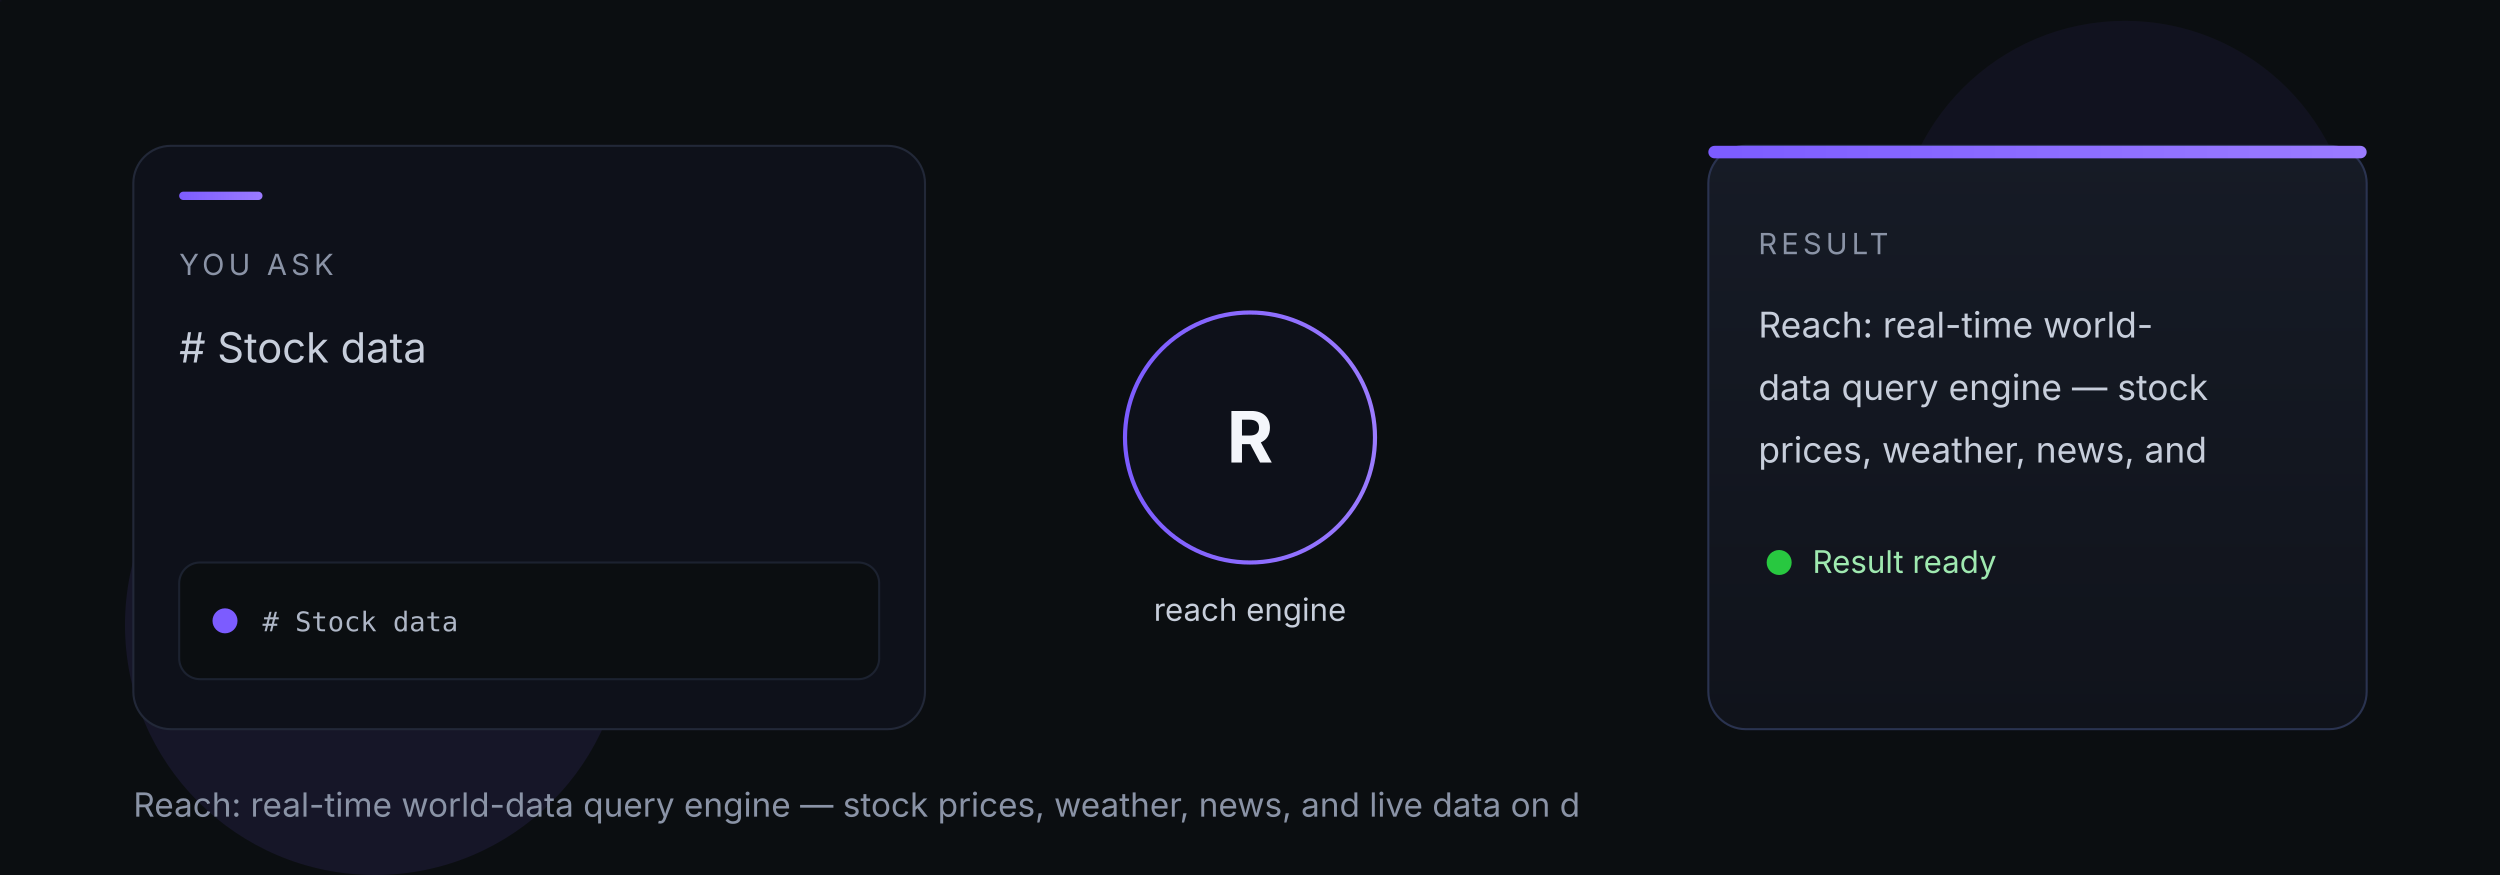
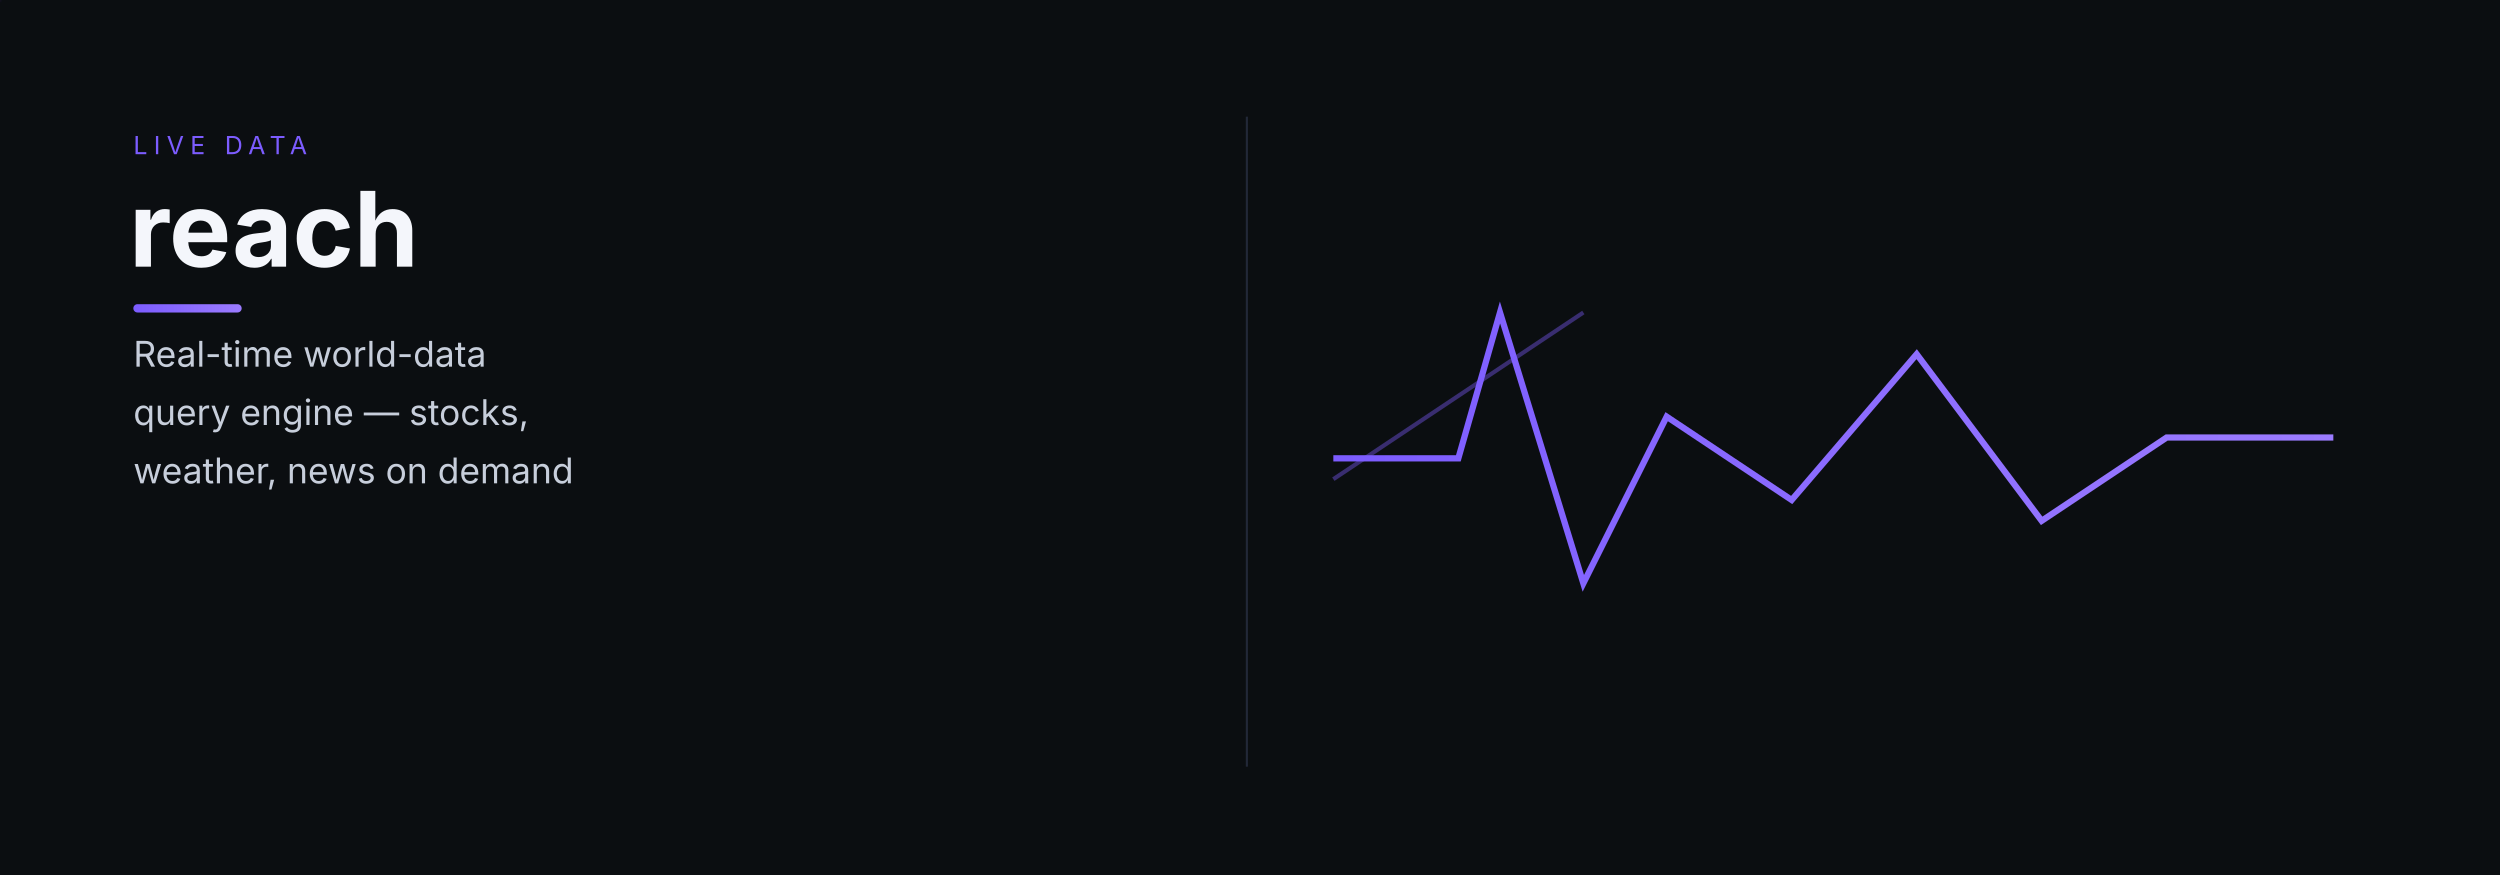
<svg xmlns="http://www.w3.org/2000/svg" width="1200" height="420" viewBox="0 0 1200 420" role="img" aria-labelledby="title desc">
  <defs>
-     <radialGradient id="glow" cx="0.32" cy="0.42" r="0.75" gradientUnits="userSpaceOnUse">
+     <radialGradient id="bg" cx="0.32" cy="0.42" r="0.95" gradientUnits="userSpaceOnUse">
      <stop offset="0" stop-color="#15101F" />
      <stop offset="0.55" stop-color="#0C0F16" />
      <stop offset="1" stop-color="#0B0E11" />
    </radialGradient>
-     <linearGradient id="accent" x1="0" y1="0" x2="1" y2="0">
+     <linearGradient id="acc" x1="0" y1="0" x2="1" y2="0">
      <stop offset="0" stop-color="#7C5CFF" />
      <stop offset="1" stop-color="#9B7BFF" />
    </linearGradient>
-     <linearGradient id="card" x1="0" y1="0" x2="0" y2="1">
+     <linearGradient id="panel" x1="0" y1="0" x2="0" y2="1">
      <stop offset="0" stop-color="#161B26" />
      <stop offset="1" stop-color="#10131B" />
    </linearGradient>
  </defs>
-   <rect width="1200" height="420" fill="url(#glow)" />
-   <circle cx="180" cy="300" r="120" fill="#7C5CFF" opacity="0.10" />
-   <circle cx="1020" cy="120" r="110" fill="#7C5CFF" opacity="0.06" />
-   <g transform="translate(64 70)">
-     <rect x="0" y="0" width="380" height="280" rx="18" fill="#0E111A" stroke="#222838" />
-     <rect x="22" y="22" width="40" height="4" rx="2" fill="url(#accent)" />
-     <text x="22" y="62" font-family="-apple-system, BlinkMacSystemFont, Segoe UI, sans-serif" font-size="14" letter-spacing="2" fill="#8A93A6">YOU ASK</text>
-     <text x="22" y="104" font-family="-apple-system, BlinkMacSystemFont, Segoe UI, sans-serif" font-size="20" fill="#C7CEDB"># Stock data</text>
-     <g transform="translate(22 200)">
-       <rect width="336" height="56" rx="10" fill="#0B0E11" stroke="#1C2230" />
-       <circle cx="22" cy="28" r="6" fill="#7C5CFF" />
-       <text x="40" y="33" font-family="ui-monospace, SFMono-Regular, Menlo, monospace" font-size="13" fill="#AEB6C6"># Stock data</text>
-     </g>
-   </g>
-   <g transform="translate(540 150)">
-     <circle cx="60" cy="60" r="60" fill="#0E111A" stroke="url(#accent)" stroke-width="2" />
-     <text x="60" y="72" text-anchor="middle" font-family="-apple-system, BlinkMacSystemFont, Segoe UI, sans-serif" font-size="34" font-weight="700" fill="#F4F6FB">R</text>
-     <text x="60" y="148" text-anchor="middle" font-family="-apple-system, BlinkMacSystemFont, Segoe UI, sans-serif" font-size="15" fill="#C7CEDB">reach engine</text>
-   </g>
-   <g transform="translate(820 70)">
-     <rect x="0" y="0" width="316" height="280" rx="18" fill="url(#card)" stroke="#2A3350" />
-     <rect x="0" y="0" width="316" height="6" rx="3" fill="url(#accent)" />
-     <text x="24" y="52" font-family="-apple-system, BlinkMacSystemFont, Segoe UI, sans-serif" font-size="14" letter-spacing="2" fill="#8A93A6">RESULT</text>
-     <text x="24" y="92" font-family="-apple-system, BlinkMacSystemFont, Segoe UI, sans-serif" font-size="17" fill="#C7CEDB">Reach: real-time world-</text>
-     <text x="24" y="122" font-family="-apple-system, BlinkMacSystemFont, Segoe UI, sans-serif" font-size="17" fill="#C7CEDB">data query engine — stock</text>
-     <text x="24" y="152" font-family="-apple-system, BlinkMacSystemFont, Segoe UI, sans-serif" font-size="17" fill="#C7CEDB">prices, weather, news, and</text>
-     <circle cx="34" cy="200" r="6" fill="#28C840" />
-     <text x="50" y="205" font-family="-apple-system, BlinkMacSystemFont, Segoe UI, sans-serif" font-size="15" fill="#9FE9B0">Result ready</text>
-   </g>
-   <text x="64" y="392" font-family="-apple-system, BlinkMacSystemFont, Segoe UI, sans-serif" font-size="16" fill="#8A93A6">Reach: real-time world-data query engine — stock prices, weather, news, and live data on d</text>
+   <rect width="1200" height="420" fill="url(#bg)" />
+   <rect x="598" y="56" width="1" height="312" fill="#222838" />
+   <text x="64" y="74" font-family="-apple-system,BlinkMacSystemFont,Segoe UI,sans-serif" font-size="12" letter-spacing="3" fill="#7C5CFF">LIVE DATA</text>
+   <text x="62" y="128" font-family="-apple-system,BlinkMacSystemFont,Segoe UI,sans-serif" font-size="50" font-weight="700" fill="#F4F6FB">reach</text>
+   <rect x="64" y="146" width="52" height="4" rx="2" fill="url(#acc)" />
+   <text x="64" y="176" font-family="-apple-system,BlinkMacSystemFont,Segoe UI,sans-serif" font-size="17" fill="#C7CEDB">Real-time world-data</text>
+   <text x="64" y="204" font-family="-apple-system,BlinkMacSystemFont,Segoe UI,sans-serif" font-size="17" fill="#C7CEDB">query engine — stocks,</text>
+   <text x="64" y="232" font-family="-apple-system,BlinkMacSystemFont,Segoe UI,sans-serif" font-size="17" fill="#C7CEDB">weather, news on demand</text>
+   <polyline points="640,220 700,220 720,150 760,280 800,200 860,240 920,170 980,250 1040,210 1120,210" fill="none" stroke="url(#acc)" stroke-width="3" />
+   <path d="M640 230 L760 150" stroke="#7C5CFF" stroke-width="2" opacity="0.4" />
</svg>
